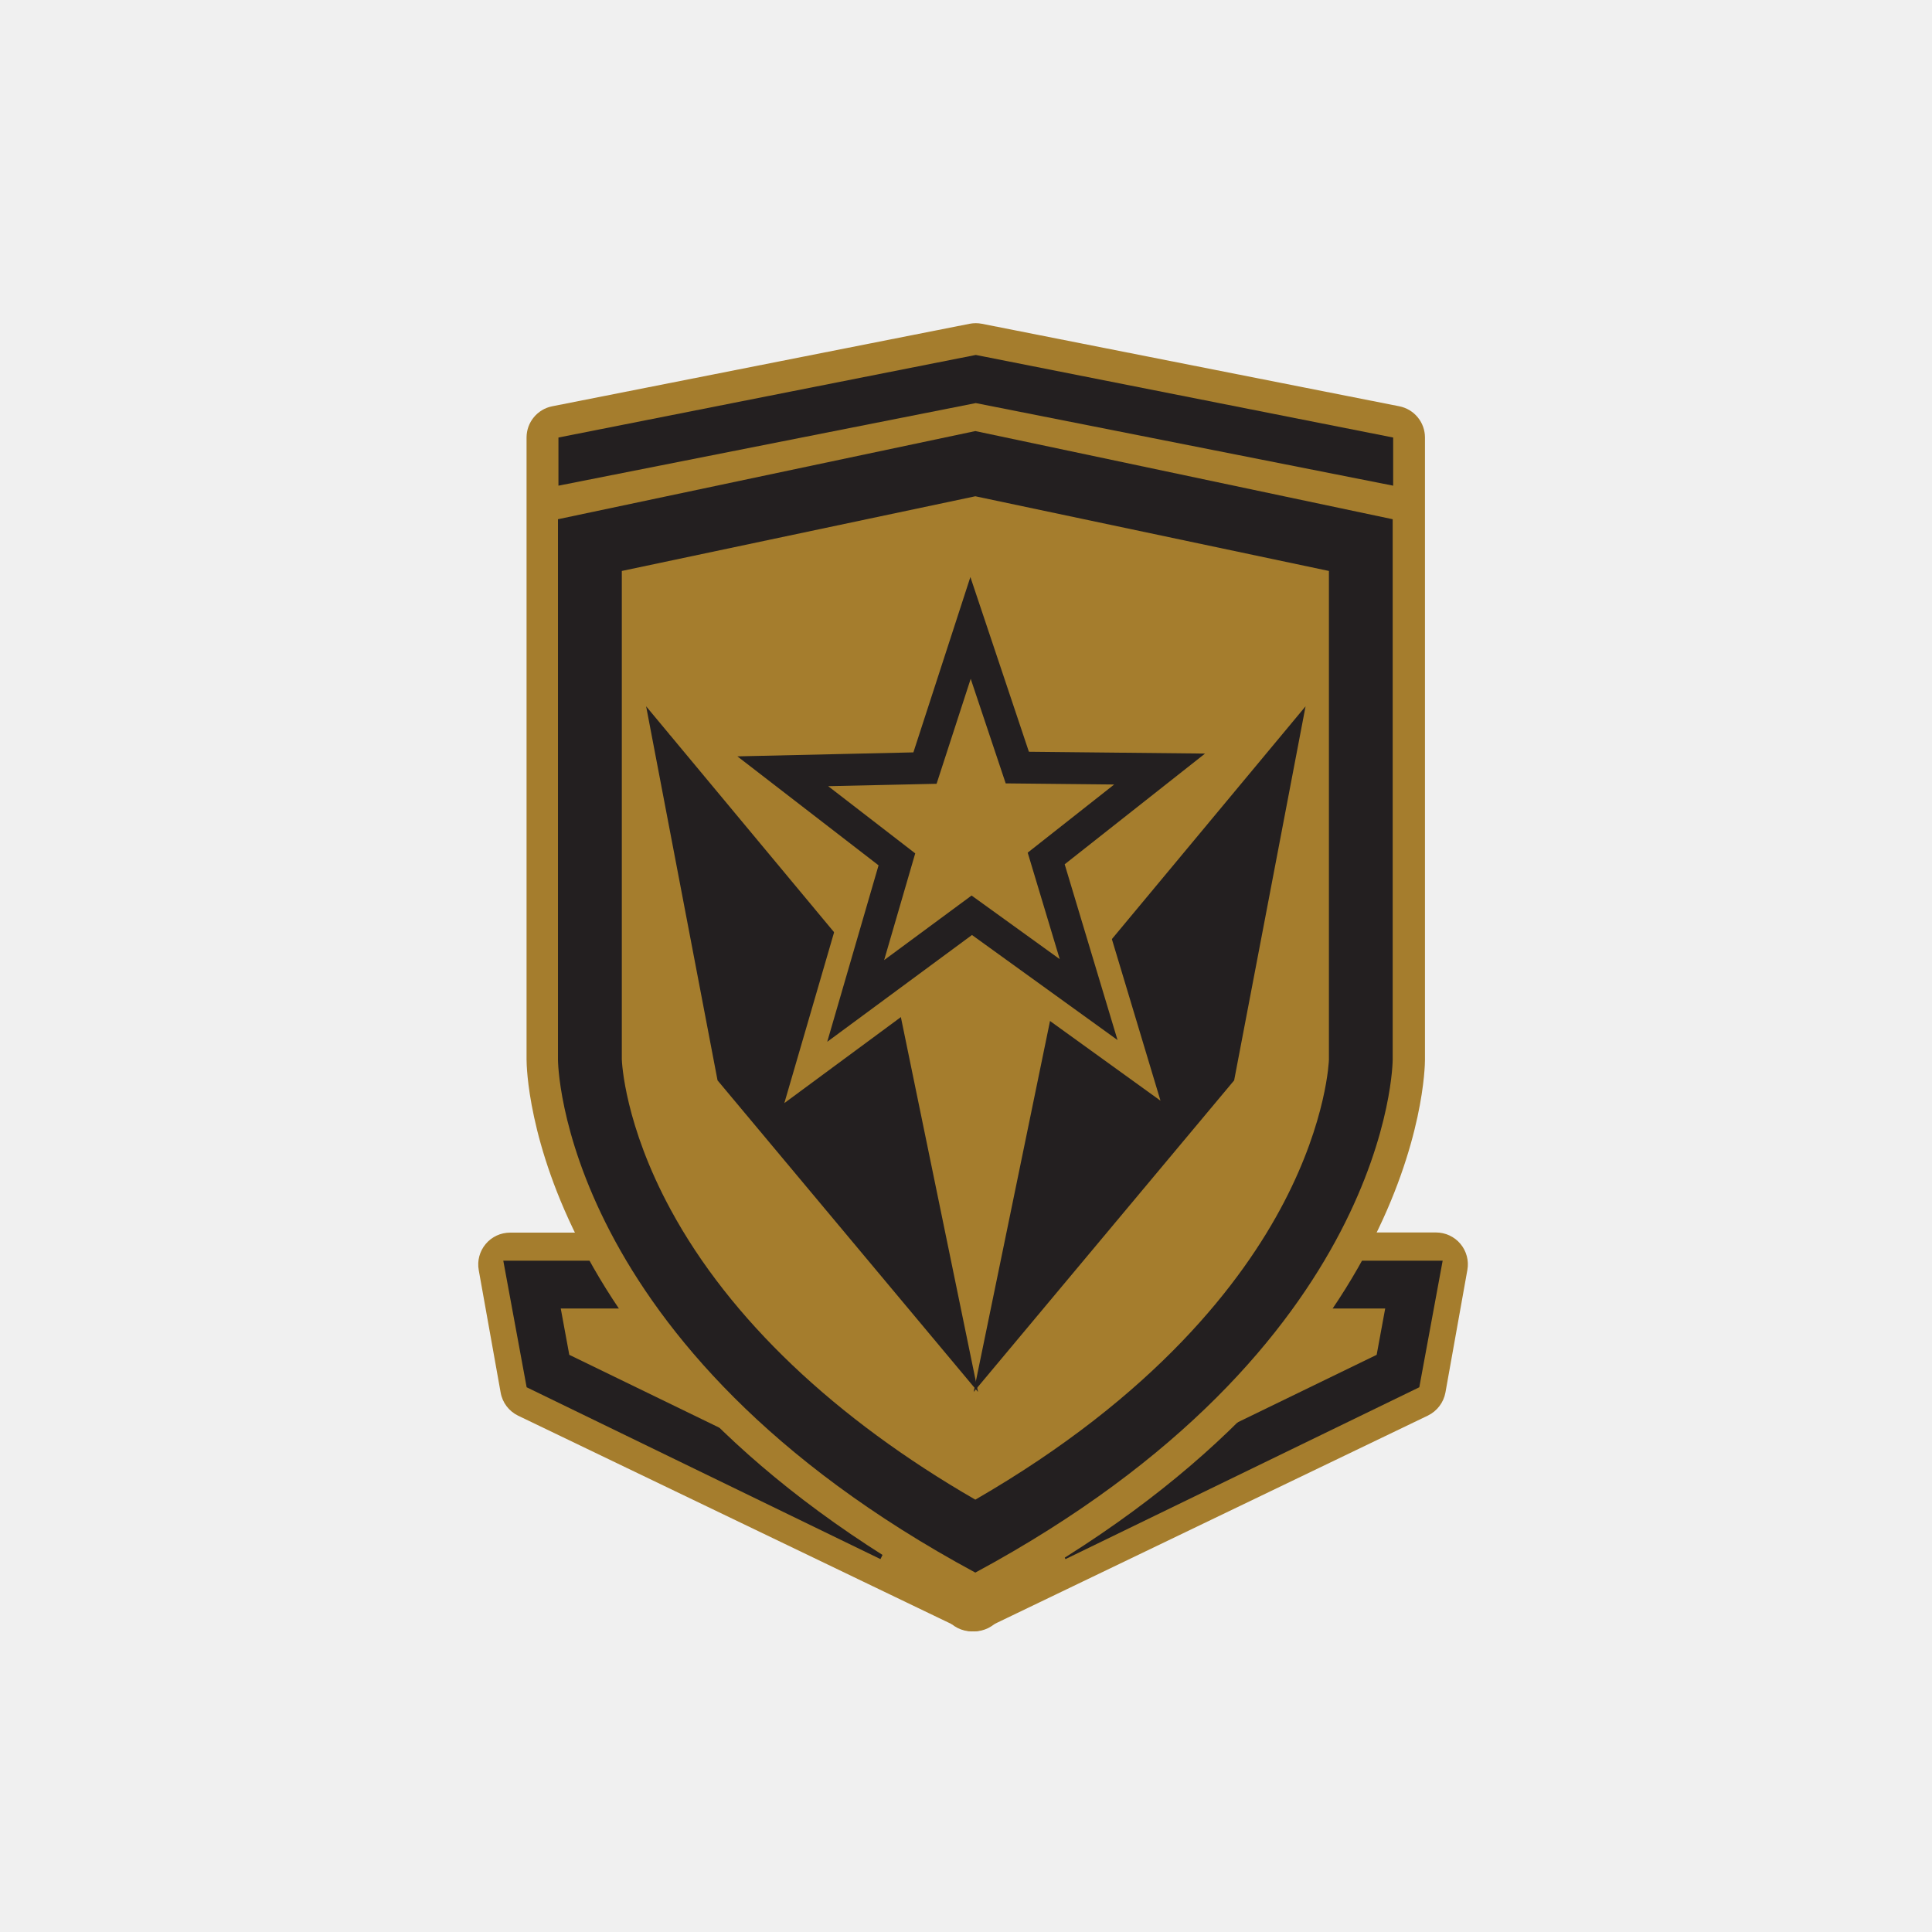
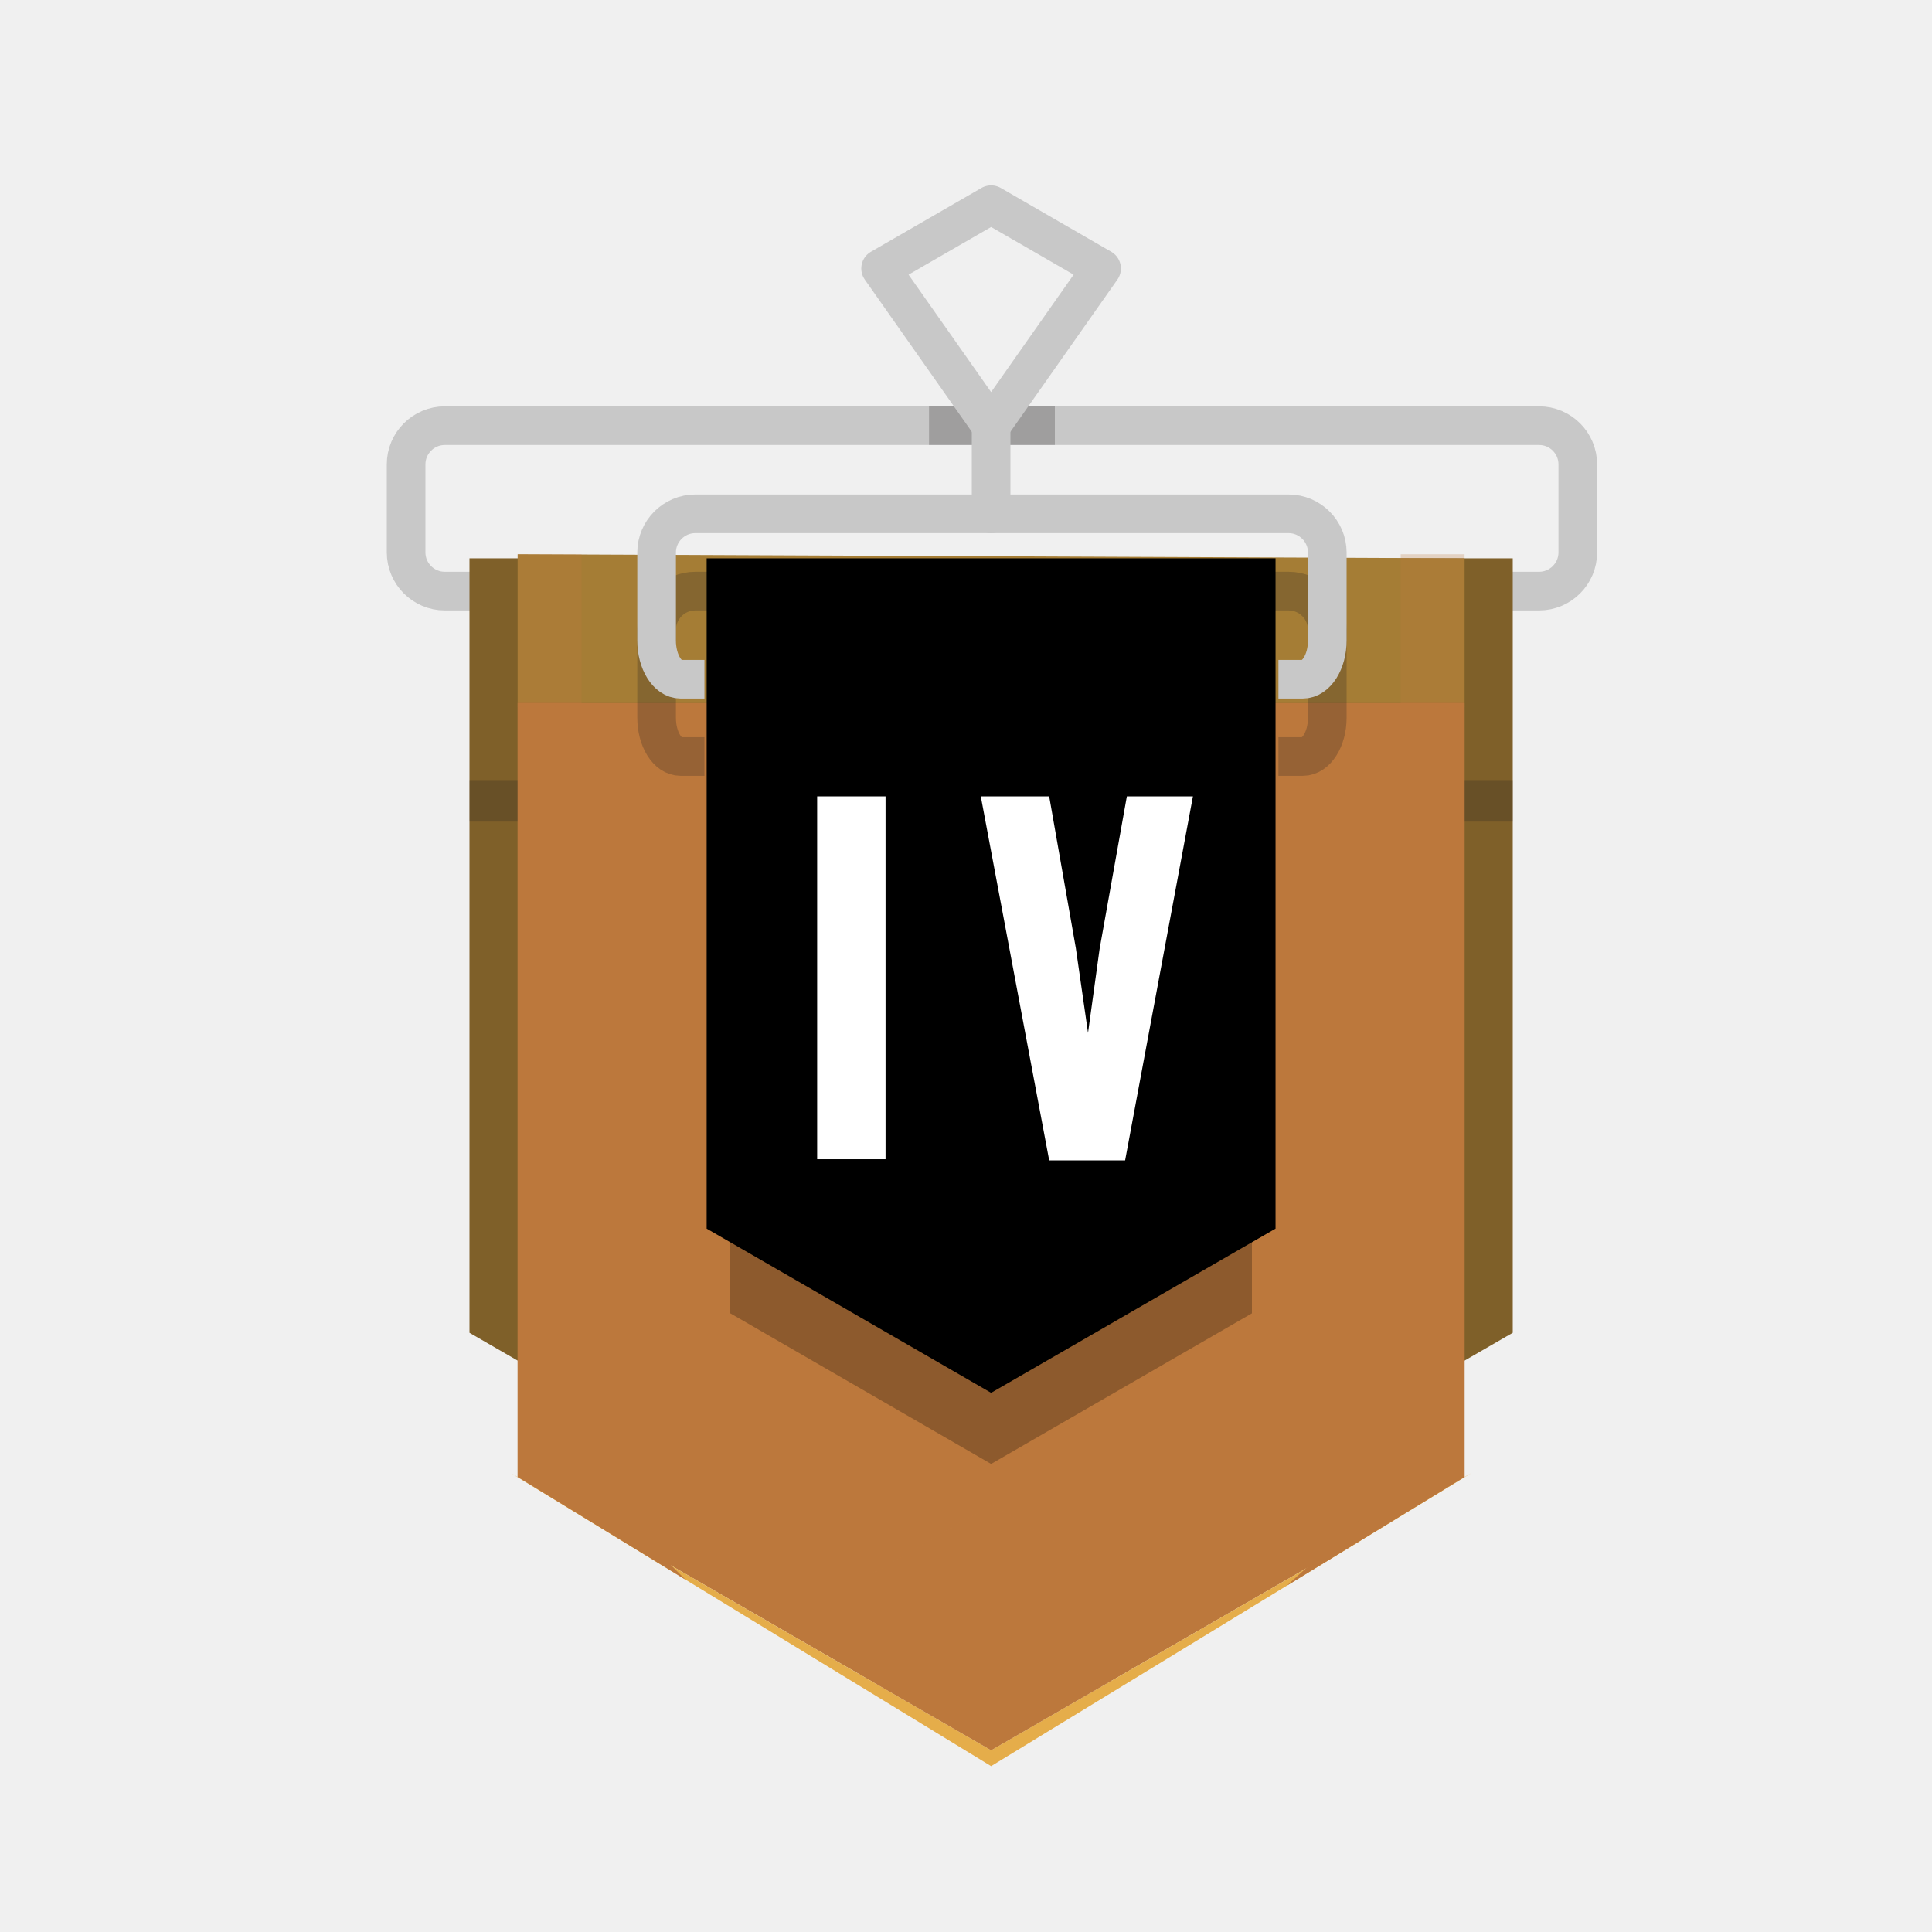
- <svg xmlns="http://www.w3.org/2000/svg" version="1.1" id="Ranks" x="0px" y="0px" width="242.38px" height="242.38px" viewBox="0 0 242.38 242.38" enable-background="new 0 0 242.38 242.38" xml:space="preserve">
-   <g>
+ <svg xmlns="http://www.w3.org/2000/svg" xmlns:xlink="http://www.w3.org/1999/xlink" version="1.1" x="0px" y="0px" width="500px" height="500px" viewBox="0 0 500 500" enable-background="new 0 0 500 500" xml:space="preserve">
+   <symbol id="League_x5F_Bronze_1_" viewBox="-250.5 -250.36 501 501">
+     <polygon opacity="0" fill="#BC783C" points="173.2,-100.64 0,-200.64 -173.21,-100.64 -173.21,99.36 0,199.36 173.2,99.36  " />
    <g>
-       <polygon fill="#A57D2D" points="163.47,158.63 180.14,158.63 177.39,174 121.94,200.67   " />
+       <path fill="none" stroke="#C8C8C8" stroke-width="10" stroke-linecap="round" stroke-linejoin="round" stroke-miterlimit="10" d="    M141.83,99.36c5.5,0,10,4.5,10,10l0,22.81c0,5.5-4.5,10-10,10H-141.4c-5.5,0-10-4.5-10-10l0-22.81c0-5.5,4.5-10,10-10H141.83z" />
    </g>
+     <polygon opacity="0" fill="none" stroke="#231F20" stroke-miterlimit="10" points="250,-249.86 -250,-249.86 -250,250.14    250,250.14  " />
+     <polygon fill="#7F6029" points="-135,-92.59 0,-170.53 135,-92.59 135,107.84 -135,107.84  " />
+     <polyline fill="#A57D35" points="122.53,107.84 122.53,70.38 -122.53,70.38 -122.53,108.9  " />
+     <polygon fill="#BC783C" points="-122.53,-129.9 0,-200.64 122.53,-129.9 122.53,70.38 -122.53,70.38  " />
+     <polygon opacity="0.25" fill="#231F20" points="-122.53,39.7 -135,39.7 -135,50.45 -122.53,50.45  " />
+     <polygon opacity="0.25" fill="#231F20" points="135,39.7 122.53,39.7 122.53,50.45 135,50.45  " />
+     <polygon fill="#E5AD4A" points="124.4,-128.82 0,-200.64 -124.41,-128.82 0,-204.74  " />
+     <path fill="#BC783C" d="M-122.53-129.9l43.44-26.58L-106-129.59V70.38h-16.53V-129.9z M106,70.38v-201.72l-29.52-26.73l46.04,28.16   V70.38H106z" />
    <g>
-       <path fill="#A57D2D" d="M121.95,204.67c-1.26,0-2.49-0.59-3.26-1.68c-1.13-1.58-0.96-3.75,0.41-5.14l41.53-42.04    c0.75-0.76,1.78-1.19,2.85-1.19h16.67c1.18,0,2.31,0.52,3.07,1.43s1.08,2.11,0.87,3.27l-2.75,15.37c-0.23,1.26-1.05,2.34-2.2,2.9    l-55.44,26.66C123.12,204.54,122.53,204.67,121.95,204.67z M165.14,162.63l-24.13,24.43l32.8-15.77l1.55-8.65H165.14z" />
+       <g opacity="0.25">
+         <path fill="none" stroke="#231F20" stroke-width="10" stroke-linejoin="round" stroke-miterlimit="10" d="M74.36,56.55     c0,0,2.84,0,6.32,0s6.32,4.5,6.32,10l0,22.81c0,5.5-4.5,10-10,10H-76.57c-5.5,0-10-4.5-10-10l0-22.81c0-5.5,2.79-10,6.19-10     s6.19,0,6.19,0" />
+       </g>
+       <g opacity="0.25">
+         <line fill="none" stroke="#231F20" stroke-width="10" stroke-linejoin="round" stroke-miterlimit="10" x1="16.5" y1="142.17" x2="-16.07" y2="142.17" />
+       </g>
+       <line fill="none" stroke="#C8C8C8" stroke-width="10" stroke-linecap="round" stroke-linejoin="round" stroke-miterlimit="10" x1="0" y1="142.17" x2="0" y2="119.36" />
+       <polygon fill="none" stroke="#C8C8C8" stroke-width="10" stroke-linecap="round" stroke-linejoin="round" stroke-miterlimit="10" points="    0,142.17 -28.6,182.85 0,199.36 28.59,182.85   " />
+       <g>
+         <path fill="none" stroke="#C8C8C8" stroke-width="10" stroke-linejoin="round" stroke-miterlimit="10" d="M74.36,76.55     c0,0,2.84,0,6.32,0s6.32,4.5,6.32,10l0,22.81c0,5.5-4.5,10-10,10H-76.57c-5.5,0-10-4.5-10-10l0-22.81c0-5.5,2.79-10,6.19-10     s6.19,0,6.19,0" />
+       </g>
    </g>
+     <path opacity="0.25" fill="#BC783C" d="M-106,69.46v39.44h-16.53V69.4 M122.53,69.4v39.5H106V69.12" />
+     <polygon opacity="0.5" fill="#BC783C" points="-30.71,-154.88 0,-137.15 30.71,-154.88 30.71,-182.91 0,-200.64 -30.71,-182.91     " />
+   </symbol>
+   <symbol id="Position_x5F_4" viewBox="-250.5 -250.5 501 501">
+     <polygon opacity="0.25" points="67.5,-87.55 67.5,37.03 0,37.03 -67.5,37.03 -67.5,-87.55 0,-126.53  " />
+     <polygon opacity="0" fill="none" stroke="#FF0000" stroke-width="10" stroke-miterlimit="10" points="-173.21,99.22 0,199.22    173.21,99.22 173.21,-100.78 0,-200.78 -173.21,-100.78  " />
+     <polygon opacity="0" fill="none" stroke="#FF0000" stroke-width="10" stroke-miterlimit="10" points="-142.03,-82.78 0,-0.78    142.03,-82.78 142.03,-82.78 0,-164.78 -142.03,-82.78  " />
+     <polygon opacity="0" fill="none" stroke="#231F20" stroke-miterlimit="10" points="250,-250 -250,-250 -250,250 250,250  " />
    <g>
-       <polyline fill="#A57D2D" points="132.36,192.9 175.39,172 177.39,161.16 165.18,161.16   " />
+       <polygon points="73.61,-65.63 73.61,107.84 0,107.84 -73.62,107.84 -73.62,-65.63 0,-108.13   " />
+       <g>
+         <path fill="#FFFFFF" d="M-45.02-47.67v93.9h17.7v-93.9H-45.02z" />
+         <path fill="#FFFFFF" d="M15.03-47.97l-17.7,94.2h17.7l6.9-39.3l3.15-21.9l3,21.75l7.05,39.45h17.1l-17.55-94.2H15.03z" />
+       </g>
    </g>
-     <g>
-       <polygon fill="#231F20" points="133.67,195.6 131.05,190.2 172.71,169.97 173.78,164.16 165.18,164.16 165.18,158.16     180.99,158.16 178.06,174.04   " />
+     <polygon fill="none" points="135,99.25 0,99.36 -135,99.25 -135,-122.84 0,-200.78 135,-122.84  " />
+   </symbol>
+   <symbol id="base" viewBox="-251.5 -251.36 503 503">
+     <polygon fill="none" stroke="#231F20" stroke-width="3" stroke-miterlimit="10" points="250,-249.86 -250,-249.86 -250,250.14    250,250.14  " />
+     <line fill="none" stroke="#231F20" stroke-width="3" stroke-miterlimit="10" x1="-250" y1="250.14" x2="250" y2="-249.86" />
+     <line fill="none" stroke="#231F20" stroke-width="3" stroke-miterlimit="10" x1="250" y1="250.14" x2="-250" y2="-249.86" />
+     <polygon fill="none" stroke="#FF0000" stroke-width="10" stroke-miterlimit="10" points="-173.21,99.36 0,199.36 173.21,99.36    173.21,-100.64 0,-200.64 -173.21,-100.64  " />
+   </symbol>
+   <g id="Layer_1" display="none">
+ </g>
+   <g id="_x5B_HBE_x5D__-_Bg" display="none">
+     <rect x="-54.6" y="-738.05" display="inline" fill="#3A3A3A" width="2615.48" height="4079.18" />
+   </g>
+   <g id="_x5B_HBE_x5D__-_Struct" display="none">
+     <g id="League_x5F_Bronze" display="inline">
+ 	</g>
+     <use xlink:href="#base" width="503" height="503" id="XMLID_5_" x="-251.5" y="-251.36" transform="matrix(1 0 0 -1 256.5 252.335)" display="inline" overflow="visible" />
+   </g>
+   <g id="Bases">
+     <g id="League_x5F_Diamond_x5F_Small">
+       <g id="League_x5F_Diamond">
+ 		</g>
    </g>
-     <g>
-       <polygon fill="#A57D2D" points="80.66,158.63 63.99,158.63 66.74,174 122.19,200.67   " />
+   </g>
+   <g id="Compound">
+     <g id="Rank_x5F_Copper_x5F_4_x5F_Small_1_">
+       <g id="Rank_x5F_Copper_x5F_4_2_">
+ 		</g>
    </g>
-     <g>
-       <path fill="#A57D2D" d="M122.19,204.67c-0.58,0-1.18-0.13-1.73-0.4l-55.45-26.66c-1.16-0.56-1.98-1.64-2.2-2.9l-2.75-15.37    c-0.21-1.17,0.11-2.36,0.87-3.27s1.88-1.43,3.07-1.43h16.67c1.07,0,2.09,0.43,2.85,1.19l41.53,42.04    c1.37,1.38,1.54,3.55,0.41,5.14C124.67,204.07,123.45,204.67,122.19,204.67z M70.32,171.28l32.8,15.77l-24.13-24.43H68.77    L70.32,171.28z" />
+     <g id="Rank_x5F_Copper_x5F_4_x5F_Small_2_">
+       <g id="Rank_x5F_Copper_x5F_4_3_">
+ 		</g>
    </g>
-     <g>
-       <polyline fill="#A57D2D" points="111.77,192.9 68.74,172 66.74,161.16 78.95,161.16   " />
+     <g id="Rank_x5F_Copper_x5F_4_5_">
+       <g id="League_x5F_Copper">
+ 		</g>
    </g>
-     <g>
-       <polygon fill="#231F20" points="110.46,195.6 66.07,174.04 63.14,158.16 78.95,158.16 78.95,164.16 70.35,164.16 71.42,169.97     113.08,190.2   " />
+     <g id="Rank_x5F_Copper_x5F_4_x5F_Small_4_">
+       <g id="Rank_x5F_Copper_x5F_4_6_">
+ 		</g>
    </g>
-     <g>
-       <path fill="#A57D2D" d="M122.42,44.53L70.06,54.89v6.04v4.21v23v44.79c0,0,0,36.12,52.36,64.36    c52.36-28.24,52.36-64.36,52.36-64.36V65.14v-4.21v-6.04L122.42,44.53z" />
+     <g id="Rank_x5F_Copper_x5F_4_x5F_Small_3_">
+       <g id="Rank_x5F_Copper_x5F_4_4_">
+ 		</g>
    </g>
-     <g>
-       <path fill="#A57D2D" d="M122.42,201.29c-0.65,0-1.31-0.16-1.9-0.48c-53.84-29.04-54.46-66.31-54.46-67.88V54.89    c0-1.91,1.35-3.55,3.22-3.92l52.36-10.35c0.51-0.1,1.04-0.1,1.55,0l52.36,10.35c1.87,0.37,3.22,2.01,3.22,3.92v78.04    c0,1.57-0.62,38.84-54.46,67.88C123.72,201.13,123.07,201.29,122.42,201.29z M74.06,58.17v74.76c0.01,1.35,0.89,33.38,48.36,59.8    c47.8-26.62,48.36-59.47,48.36-59.8V58.17l-48.36-9.56L74.06,58.17z" />
+     <g id="Rank_x5F_Copper_x5F_4_x5F_Small">
+       <g id="Rank_x5F_Copper_x5F_4">
+ 		</g>
    </g>
-     <g>
-       <polygon fill="#231F20" points="174.78,60.93 122.42,50.57 70.06,60.93 70.06,54.89 122.42,44.53 174.78,54.89   " />
+     <g id="Position_x5F_1_x5F_Small">
+       <g id="Position_x5F_1_1_">
+ 		</g>
    </g>
-     <g>
-       <path fill="#231F20" d="M122.36,62.26l44.36,9.37v61.31c0,0.07-0.24,7.54-5.64,17.89c-5.17,9.93-16.06,24.23-38.72,37.31    c-17.64-10.18-30.8-22.69-38.21-36.36c-5.78-10.65-6.13-18.48-6.14-18.91V71.63L122.36,62.26 M122.36,54.08L70,65.14v67.79    c0,0,0,36.12,52.36,64.36c52.36-28.24,52.36-64.36,52.36-64.36V65.14L122.36,54.08z" />
+     <g id="Rank_x5F_Copper_x5F_3">
+ 	</g>
+     <g id="Rank_x5F_Copper_x5F_2">
+ 	</g>
+     <g id="Rank_x5F_Copper_x5F_1">
+ 	</g>
+     <g id="Rank_x5F_Bronze_x5F_4">
+       <use xlink:href="#League_x5F_Bronze_1_" width="501" height="501" id="XMLID_123_" x="-250.5" y="-250.36" transform="matrix(1 0 0 -1 256.5 252.335)" overflow="visible" />
+       <use xlink:href="#Position_x5F_4" width="501" height="501" id="XMLID_31_" x="-250.5" y="-250.5" transform="matrix(1 0 0 -1 256.5 252.335)" overflow="visible" />
    </g>
-     <g>
-       <polygon fill="#231F20" points="122.15,174.63 131.99,126.83 163.79,88.61 154.83,135.54   " />
-     </g>
-     <g>
-       <polygon fill="#231F20" points="122.7,174.63 112.86,126.83 81.06,88.61 90.02,135.54   " />
-     </g>
-     <g>
-       <polygon fill="#A57D2D" points="109.65,108.75 91.08,94.42 114.22,93.89 121.72,70.79 129.43,93.8 152.59,94.04 134.13,108.6     141.09,131.74 121.93,117.92 102.88,131.98   " />
-     </g>
-     <g>
-       <path fill="#A57D2D" d="M121.76,78.77l5.87,17.51l17.85,0.19l-14.23,11.22l5.33,17.71l-14.66-10.58l-14.56,10.75l5.17-17.76    L98.2,96.76l17.84-0.41L121.76,78.77z M121.69,62.81L117,77.22l-4.62,14.21l-14.3,0.33l-14.13,0.32l11.19,8.64l11.62,8.97    l-4.22,14.49l-4.14,14.21l11.91-8.79l11.62-8.58l11.7,8.44l11.96,8.63l-4.25-14.13l-4.35-14.45l11.56-9.12l11.13-8.78l-14.17-0.15    l-14.29-0.15l-4.73-14.14L121.69,62.81z" />
-     </g>
-     <g>
-       <path fill="#231F20" d="M103.78,130.7l6.44-22.14L92.51,94.89l22.08-0.5l7.15-22l7.34,21.92l22.1,0.23l-17.61,13.89l6.63,22.05    l-18.26-13.18L103.78,130.7z M103.9,98.63l10.92,8.43l-3.9,13.39l10.97-8.1l11.06,7.98l-4.02-13.36l10.85-8.55l-13.61-0.14    l-4.39-13.12l-4.28,13.17L103.9,98.63z" />
+     <g id="Rank_x5F_Bronze_x5F_3">
+ 	</g>
+     <g id="Rank_x5F_Bronze_x5F_2">
+ 	</g>
+     <g id="Rank_x5F_Bronze_x5F_1">
+ 	</g>
+     <g id="Rank_x5F_Silver_x5F_4">
+ 	</g>
+     <g id="Rank_x5F_Silver_x5F_3">
+ 	</g>
+     <g id="Rank_x5F_Silver_x5F_2">
+ 	</g>
+     <g id="Rank_x5F_Silver_x5F_1">
+ 	</g>
+     <g id="Rank_x5F_Gold_x5F_4">
+ 	</g>
+     <g id="Rank_x5F_Gold_x5F_3">
+ 	</g>
+     <g id="Rank_x5F_Gold_x5F_2">
+ 	</g>
+     <g id="Rank_x5F_Gold_x5F_1">
+ 	</g>
+     <g id="Rank_x5F_Platinum_x5F_4">
+ 	</g>
+     <g id="Rank_x5F_Platinum_x5F_3">
+ 	</g>
+     <g id="Rank_x5F_Platinum_x5F_2">
+ 	</g>
+     <g id="Rank_x5F_Platinum_x5F_1">
+       <g id="Position_x5F_1">
+ 		</g>
    </g>
  </g>
</svg>
